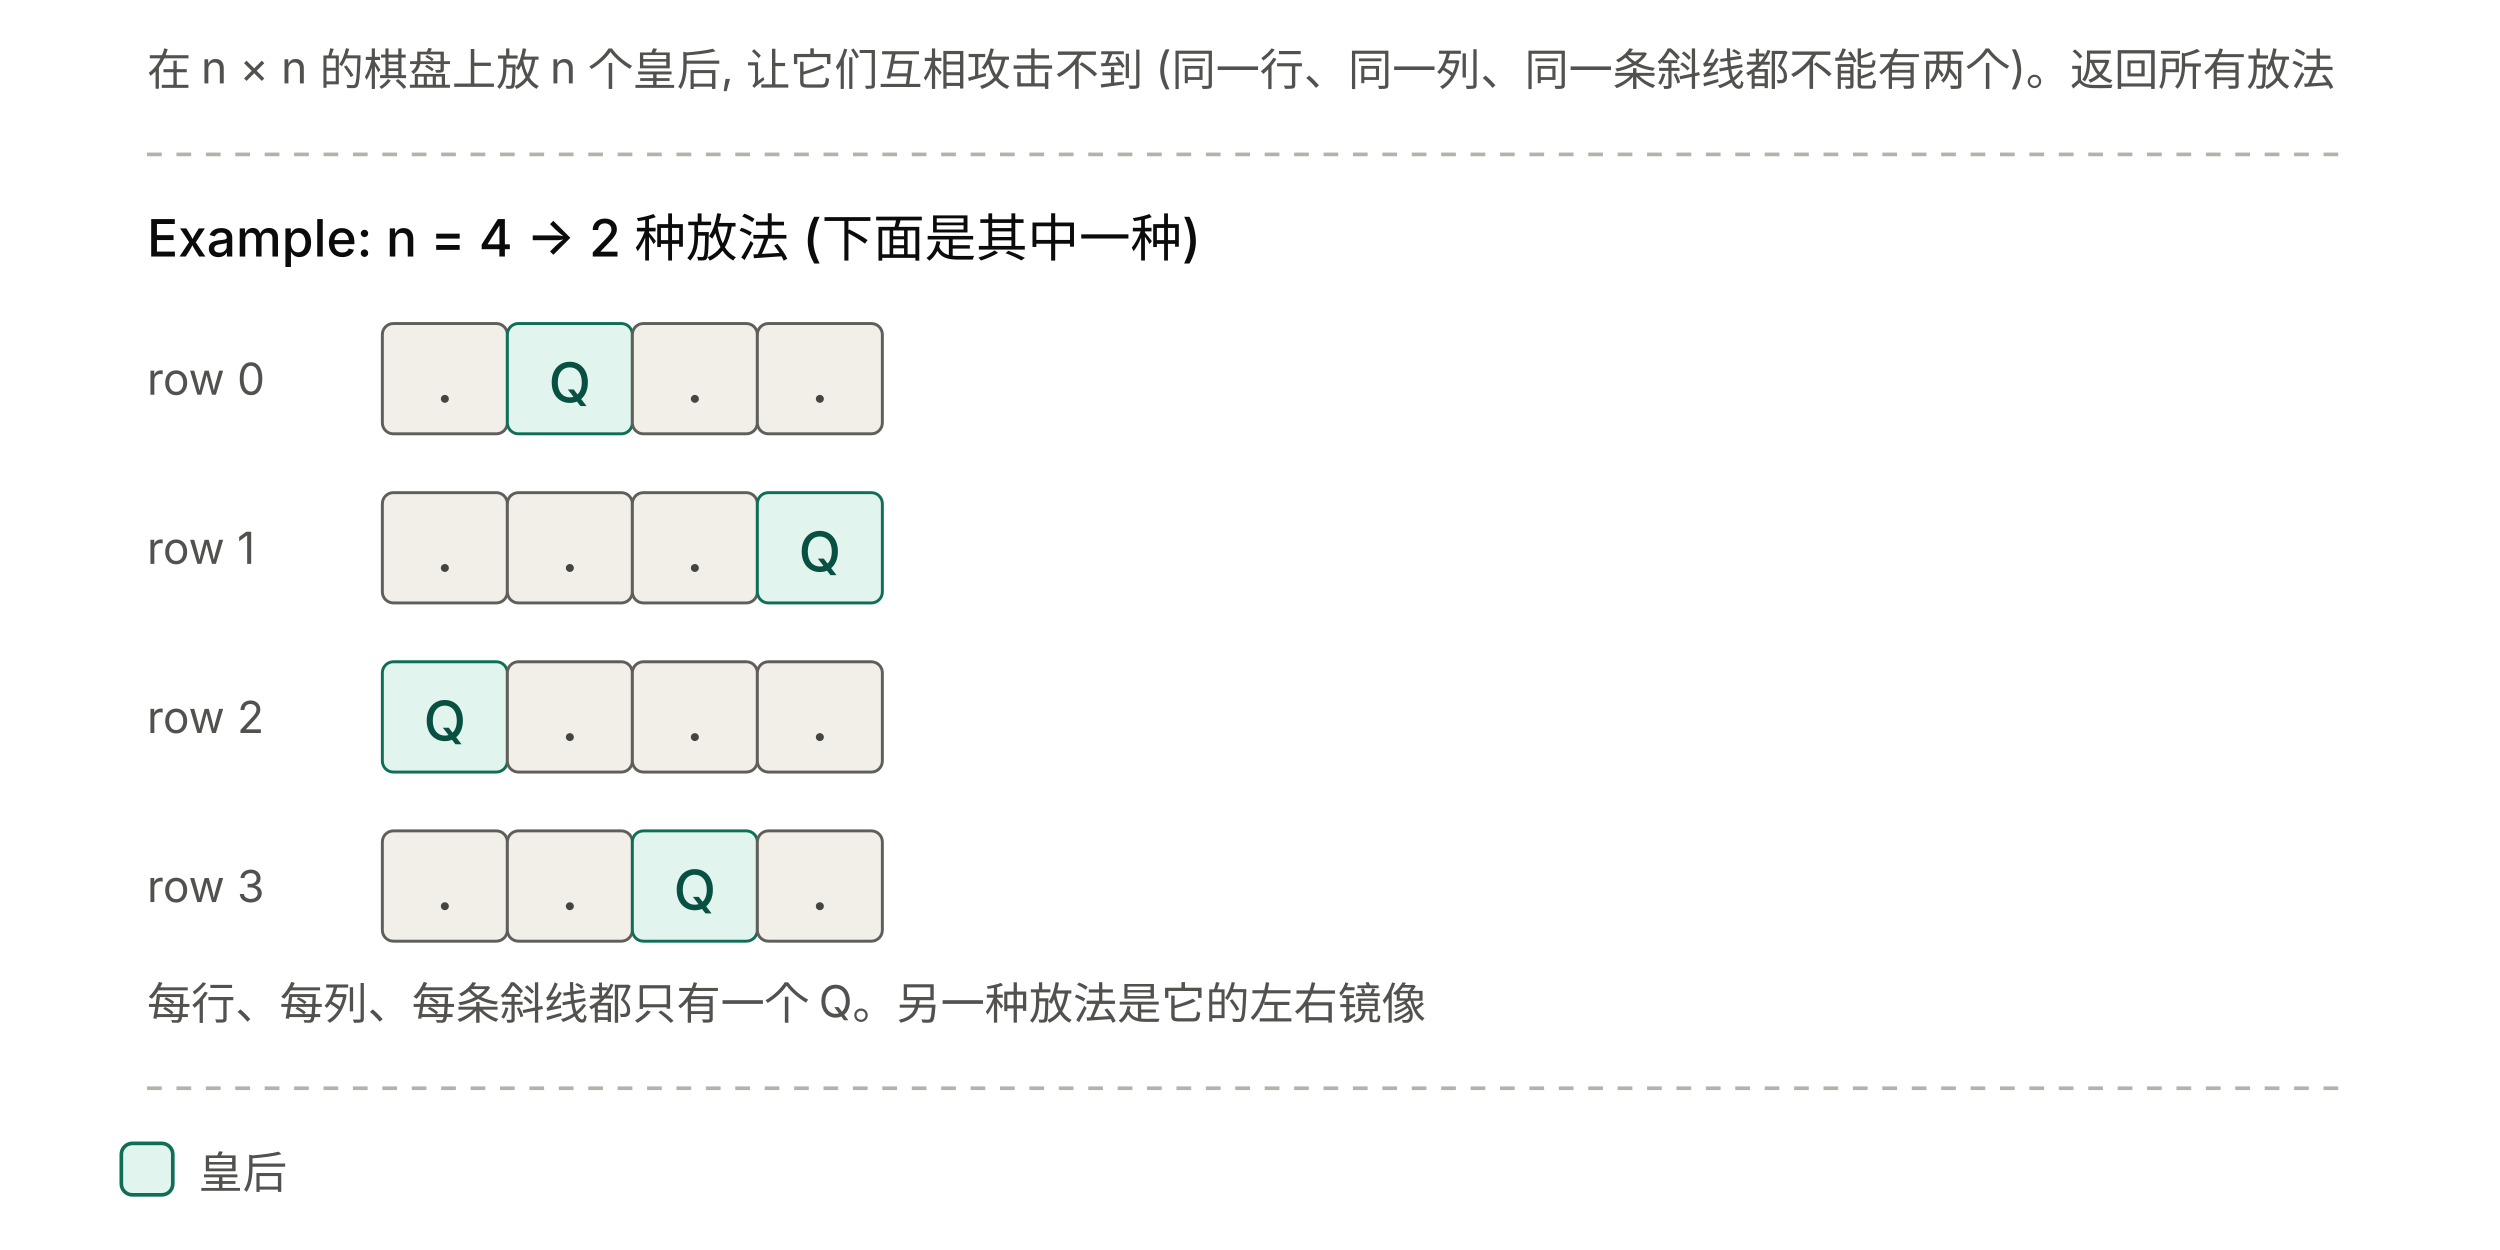
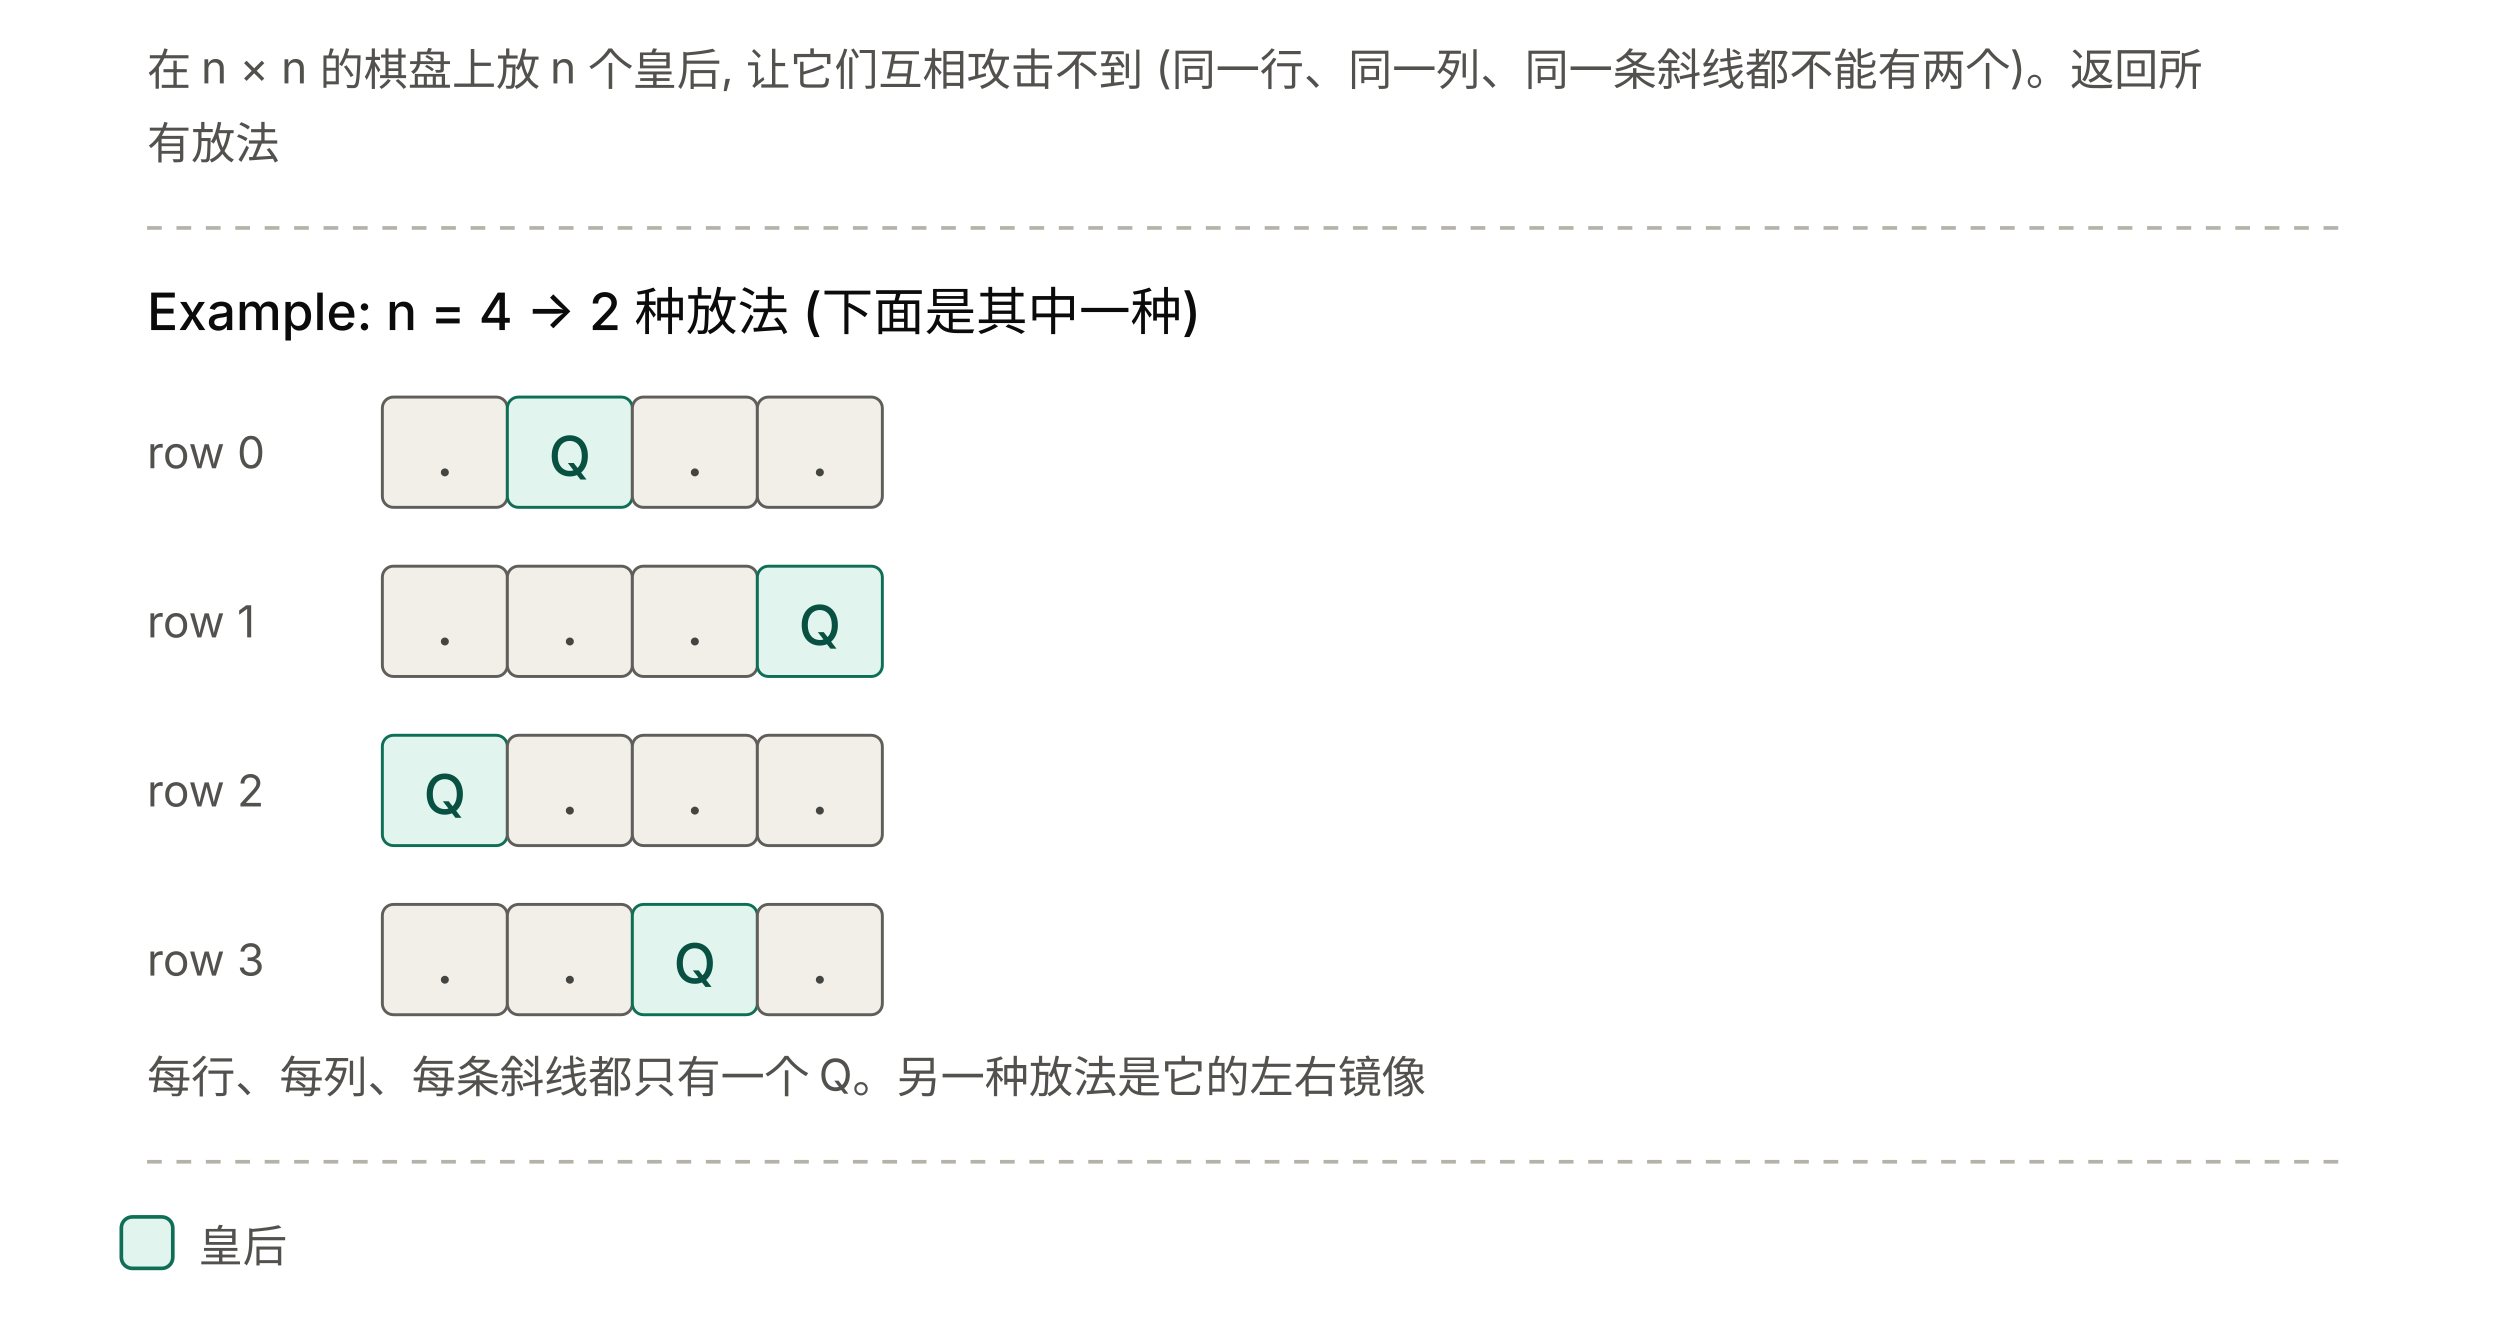
- <svg xmlns="http://www.w3.org/2000/svg" width="100%" viewBox="0 0 680 340" role="img" font-family="ui-sans-serif, system-ui, -apple-system, PingFang SC, sans-serif">
-   <text x="40" y="18" font-size="12" fill="#52514E" text-anchor="start" font-weight="400" dominant-baseline="central" style="white-space:pre">在 n × n 的棋盘上放 n 个皇后, 让它们互相攻击不到 (同一行、同一列、同一条斜线都不能有两个)。返回所有放法</text>
-   <line x1="40" y1="42" x2="640" y2="42" stroke="#B4B2A9" stroke-dasharray="4 4" />
-   <text x="40" y="62" font-size="14" fill="#0B0B0B" text-anchor="start" font-weight="500" dominant-baseline="central" style="white-space:pre">Example:  n = 4  →  2 种放法 (下面是其中一种)</text>
-   <text x="40" y="103" font-size="12" fill="#52514E" text-anchor="start" font-weight="400" dominant-baseline="central" style="white-space:pre">row 0</text>
-   <rect x="104" y="88" width="34" height="30" rx="3" fill="#F1EFE8" stroke="#5F5E5A" stroke-width="0.8" />
-   <text x="121.0" y="104.0" font-size="15" fill="#444441" text-anchor="middle" font-weight="500" dominant-baseline="central" style="white-space:pre">.</text>
-   <rect x="138" y="88" width="34" height="30" rx="3" fill="#E1F5EE" stroke="#0F6E56" stroke-width="0.8" />
-   <text x="155.0" y="104.0" font-size="15" fill="#085041" text-anchor="middle" font-weight="500" dominant-baseline="central" style="white-space:pre">Q</text>
-   <rect x="172" y="88" width="34" height="30" rx="3" fill="#F1EFE8" stroke="#5F5E5A" stroke-width="0.8" />
-   <text x="189.0" y="104.0" font-size="15" fill="#444441" text-anchor="middle" font-weight="500" dominant-baseline="central" style="white-space:pre">.</text>
-   <rect x="206" y="88" width="34" height="30" rx="3" fill="#F1EFE8" stroke="#5F5E5A" stroke-width="0.8" />
-   <text x="223.0" y="104.0" font-size="15" fill="#444441" text-anchor="middle" font-weight="500" dominant-baseline="central" style="white-space:pre">.</text>
-   <text x="40" y="149" font-size="12" fill="#52514E" text-anchor="start" font-weight="400" dominant-baseline="central" style="white-space:pre">row 1</text>
-   <rect x="104" y="134" width="34" height="30" rx="3" fill="#F1EFE8" stroke="#5F5E5A" stroke-width="0.8" />
-   <text x="121.0" y="150.0" font-size="15" fill="#444441" text-anchor="middle" font-weight="500" dominant-baseline="central" style="white-space:pre">.</text>
-   <rect x="138" y="134" width="34" height="30" rx="3" fill="#F1EFE8" stroke="#5F5E5A" stroke-width="0.8" />
-   <text x="155.0" y="150.0" font-size="15" fill="#444441" text-anchor="middle" font-weight="500" dominant-baseline="central" style="white-space:pre">.</text>
-   <rect x="172" y="134" width="34" height="30" rx="3" fill="#F1EFE8" stroke="#5F5E5A" stroke-width="0.8" />
-   <text x="189.0" y="150.0" font-size="15" fill="#444441" text-anchor="middle" font-weight="500" dominant-baseline="central" style="white-space:pre">.</text>
-   <rect x="206" y="134" width="34" height="30" rx="3" fill="#E1F5EE" stroke="#0F6E56" stroke-width="0.8" />
-   <text x="223.0" y="150.0" font-size="15" fill="#085041" text-anchor="middle" font-weight="500" dominant-baseline="central" style="white-space:pre">Q</text>
-   <text x="40" y="195" font-size="12" fill="#52514E" text-anchor="start" font-weight="400" dominant-baseline="central" style="white-space:pre">row 2</text>
-   <rect x="104" y="180" width="34" height="30" rx="3" fill="#E1F5EE" stroke="#0F6E56" stroke-width="0.8" />
-   <text x="121.0" y="196.0" font-size="15" fill="#085041" text-anchor="middle" font-weight="500" dominant-baseline="central" style="white-space:pre">Q</text>
-   <rect x="138" y="180" width="34" height="30" rx="3" fill="#F1EFE8" stroke="#5F5E5A" stroke-width="0.8" />
-   <text x="155.0" y="196.0" font-size="15" fill="#444441" text-anchor="middle" font-weight="500" dominant-baseline="central" style="white-space:pre">.</text>
-   <rect x="172" y="180" width="34" height="30" rx="3" fill="#F1EFE8" stroke="#5F5E5A" stroke-width="0.8" />
-   <text x="189.0" y="196.0" font-size="15" fill="#444441" text-anchor="middle" font-weight="500" dominant-baseline="central" style="white-space:pre">.</text>
-   <rect x="206" y="180" width="34" height="30" rx="3" fill="#F1EFE8" stroke="#5F5E5A" stroke-width="0.8" />
-   <text x="223.0" y="196.0" font-size="15" fill="#444441" text-anchor="middle" font-weight="500" dominant-baseline="central" style="white-space:pre">.</text>
-   <text x="40" y="241" font-size="12" fill="#52514E" text-anchor="start" font-weight="400" dominant-baseline="central" style="white-space:pre">row 3</text>
-   <rect x="104" y="226" width="34" height="30" rx="3" fill="#F1EFE8" stroke="#5F5E5A" stroke-width="0.8" />
-   <text x="121.0" y="242.0" font-size="15" fill="#444441" text-anchor="middle" font-weight="500" dominant-baseline="central" style="white-space:pre">.</text>
-   <rect x="138" y="226" width="34" height="30" rx="3" fill="#F1EFE8" stroke="#5F5E5A" stroke-width="0.8" />
-   <text x="155.0" y="242.0" font-size="15" fill="#444441" text-anchor="middle" font-weight="500" dominant-baseline="central" style="white-space:pre">.</text>
-   <rect x="172" y="226" width="34" height="30" rx="3" fill="#E1F5EE" stroke="#0F6E56" stroke-width="0.8" />
-   <text x="189.0" y="242.0" font-size="15" fill="#085041" text-anchor="middle" font-weight="500" dominant-baseline="central" style="white-space:pre">Q</text>
-   <rect x="206" y="226" width="34" height="30" rx="3" fill="#F1EFE8" stroke="#5F5E5A" stroke-width="0.8" />
-   <text x="223.0" y="242.0" font-size="15" fill="#444441" text-anchor="middle" font-weight="500" dominant-baseline="central" style="white-space:pre">.</text>
-   <text x="40" y="272" font-size="12" fill="#52514E" text-anchor="start" font-weight="400" dominant-baseline="central" style="white-space:pre">每行、每列、每条斜线都只有一个 Q。另一种放法是它的左右镜像</text>
-   <line x1="40" y1="296" x2="640" y2="296" stroke="#B4B2A9" stroke-dasharray="4 4" />
-   <rect x="33" y="311" width="14" height="14" rx="3" fill="#E1F5EE" stroke="#0F6E56" />
-   <text x="54" y="318" font-size="12" fill="#52514E" text-anchor="start" font-weight="400" dominant-baseline="central" style="white-space:pre">皇后</text>
+ <svg xmlns="http://www.w3.org/2000/svg" width="100%" viewBox="0 0 680 360" role="img" font-family="ui-sans-serif, system-ui, -apple-system, PingFang SC, sans-serif">
+   <text x="40" y="18" font-size="12" fill="#52514E" text-anchor="start" font-weight="400" dominant-baseline="central" style="white-space:pre">在 n × n 的棋盘上放 n 个皇后, 让它们互相攻击不到 (同一行、同一列、同一条斜线都不能有两个)。返回所</text>
+   <text x="40" y="38" font-size="12" fill="#52514E" text-anchor="start" font-weight="400" dominant-baseline="central" style="white-space:pre">有放法</text>
+   <line x1="40" y1="62" x2="640" y2="62" stroke="#B4B2A9" stroke-dasharray="4 4" />
+   <text x="40" y="82" font-size="14" fill="#0B0B0B" text-anchor="start" font-weight="500" dominant-baseline="central" style="white-space:pre">Example:  n = 4  →  2 种放法 (下面是其中一种)</text>
+   <text x="40" y="123" font-size="12" fill="#52514E" text-anchor="start" font-weight="400" dominant-baseline="central" style="white-space:pre">row 0</text>
+   <rect x="104" y="108" width="34" height="30" rx="3" fill="#F1EFE8" stroke="#5F5E5A" stroke-width="0.8" />
+   <text x="121.0" y="124.0" font-size="15" fill="#444441" text-anchor="middle" font-weight="500" dominant-baseline="central" style="white-space:pre">.</text>
+   <rect x="138" y="108" width="34" height="30" rx="3" fill="#E1F5EE" stroke="#0F6E56" stroke-width="0.8" />
+   <text x="155.0" y="124.0" font-size="15" fill="#085041" text-anchor="middle" font-weight="500" dominant-baseline="central" style="white-space:pre">Q</text>
+   <rect x="172" y="108" width="34" height="30" rx="3" fill="#F1EFE8" stroke="#5F5E5A" stroke-width="0.8" />
+   <text x="189.0" y="124.0" font-size="15" fill="#444441" text-anchor="middle" font-weight="500" dominant-baseline="central" style="white-space:pre">.</text>
+   <rect x="206" y="108" width="34" height="30" rx="3" fill="#F1EFE8" stroke="#5F5E5A" stroke-width="0.8" />
+   <text x="223.0" y="124.0" font-size="15" fill="#444441" text-anchor="middle" font-weight="500" dominant-baseline="central" style="white-space:pre">.</text>
+   <text x="40" y="169" font-size="12" fill="#52514E" text-anchor="start" font-weight="400" dominant-baseline="central" style="white-space:pre">row 1</text>
+   <rect x="104" y="154" width="34" height="30" rx="3" fill="#F1EFE8" stroke="#5F5E5A" stroke-width="0.8" />
+   <text x="121.0" y="170.0" font-size="15" fill="#444441" text-anchor="middle" font-weight="500" dominant-baseline="central" style="white-space:pre">.</text>
+   <rect x="138" y="154" width="34" height="30" rx="3" fill="#F1EFE8" stroke="#5F5E5A" stroke-width="0.8" />
+   <text x="155.0" y="170.0" font-size="15" fill="#444441" text-anchor="middle" font-weight="500" dominant-baseline="central" style="white-space:pre">.</text>
+   <rect x="172" y="154" width="34" height="30" rx="3" fill="#F1EFE8" stroke="#5F5E5A" stroke-width="0.8" />
+   <text x="189.0" y="170.0" font-size="15" fill="#444441" text-anchor="middle" font-weight="500" dominant-baseline="central" style="white-space:pre">.</text>
+   <rect x="206" y="154" width="34" height="30" rx="3" fill="#E1F5EE" stroke="#0F6E56" stroke-width="0.8" />
+   <text x="223.0" y="170.0" font-size="15" fill="#085041" text-anchor="middle" font-weight="500" dominant-baseline="central" style="white-space:pre">Q</text>
+   <text x="40" y="215" font-size="12" fill="#52514E" text-anchor="start" font-weight="400" dominant-baseline="central" style="white-space:pre">row 2</text>
+   <rect x="104" y="200" width="34" height="30" rx="3" fill="#E1F5EE" stroke="#0F6E56" stroke-width="0.8" />
+   <text x="121.0" y="216.0" font-size="15" fill="#085041" text-anchor="middle" font-weight="500" dominant-baseline="central" style="white-space:pre">Q</text>
+   <rect x="138" y="200" width="34" height="30" rx="3" fill="#F1EFE8" stroke="#5F5E5A" stroke-width="0.8" />
+   <text x="155.0" y="216.0" font-size="15" fill="#444441" text-anchor="middle" font-weight="500" dominant-baseline="central" style="white-space:pre">.</text>
+   <rect x="172" y="200" width="34" height="30" rx="3" fill="#F1EFE8" stroke="#5F5E5A" stroke-width="0.8" />
+   <text x="189.0" y="216.0" font-size="15" fill="#444441" text-anchor="middle" font-weight="500" dominant-baseline="central" style="white-space:pre">.</text>
+   <rect x="206" y="200" width="34" height="30" rx="3" fill="#F1EFE8" stroke="#5F5E5A" stroke-width="0.8" />
+   <text x="223.0" y="216.0" font-size="15" fill="#444441" text-anchor="middle" font-weight="500" dominant-baseline="central" style="white-space:pre">.</text>
+   <text x="40" y="261" font-size="12" fill="#52514E" text-anchor="start" font-weight="400" dominant-baseline="central" style="white-space:pre">row 3</text>
+   <rect x="104" y="246" width="34" height="30" rx="3" fill="#F1EFE8" stroke="#5F5E5A" stroke-width="0.8" />
+   <text x="121.0" y="262.0" font-size="15" fill="#444441" text-anchor="middle" font-weight="500" dominant-baseline="central" style="white-space:pre">.</text>
+   <rect x="138" y="246" width="34" height="30" rx="3" fill="#F1EFE8" stroke="#5F5E5A" stroke-width="0.8" />
+   <text x="155.0" y="262.0" font-size="15" fill="#444441" text-anchor="middle" font-weight="500" dominant-baseline="central" style="white-space:pre">.</text>
+   <rect x="172" y="246" width="34" height="30" rx="3" fill="#E1F5EE" stroke="#0F6E56" stroke-width="0.8" />
+   <text x="189.0" y="262.0" font-size="15" fill="#085041" text-anchor="middle" font-weight="500" dominant-baseline="central" style="white-space:pre">Q</text>
+   <rect x="206" y="246" width="34" height="30" rx="3" fill="#F1EFE8" stroke="#5F5E5A" stroke-width="0.8" />
+   <text x="223.0" y="262.0" font-size="15" fill="#444441" text-anchor="middle" font-weight="500" dominant-baseline="central" style="white-space:pre">.</text>
+   <text x="40" y="292" font-size="12" fill="#52514E" text-anchor="start" font-weight="400" dominant-baseline="central" style="white-space:pre">每行、每列、每条斜线都只有一个 Q。另一种放法是它的左右镜像</text>
+   <line x1="40" y1="316" x2="640" y2="316" stroke="#B4B2A9" stroke-dasharray="4 4" />
+   <rect x="33" y="331" width="14" height="14" rx="3" fill="#E1F5EE" stroke="#0F6E56" />
+   <text x="54" y="338" font-size="12" fill="#52514E" text-anchor="start" font-weight="400" dominant-baseline="central" style="white-space:pre">皇后</text>
</svg>
